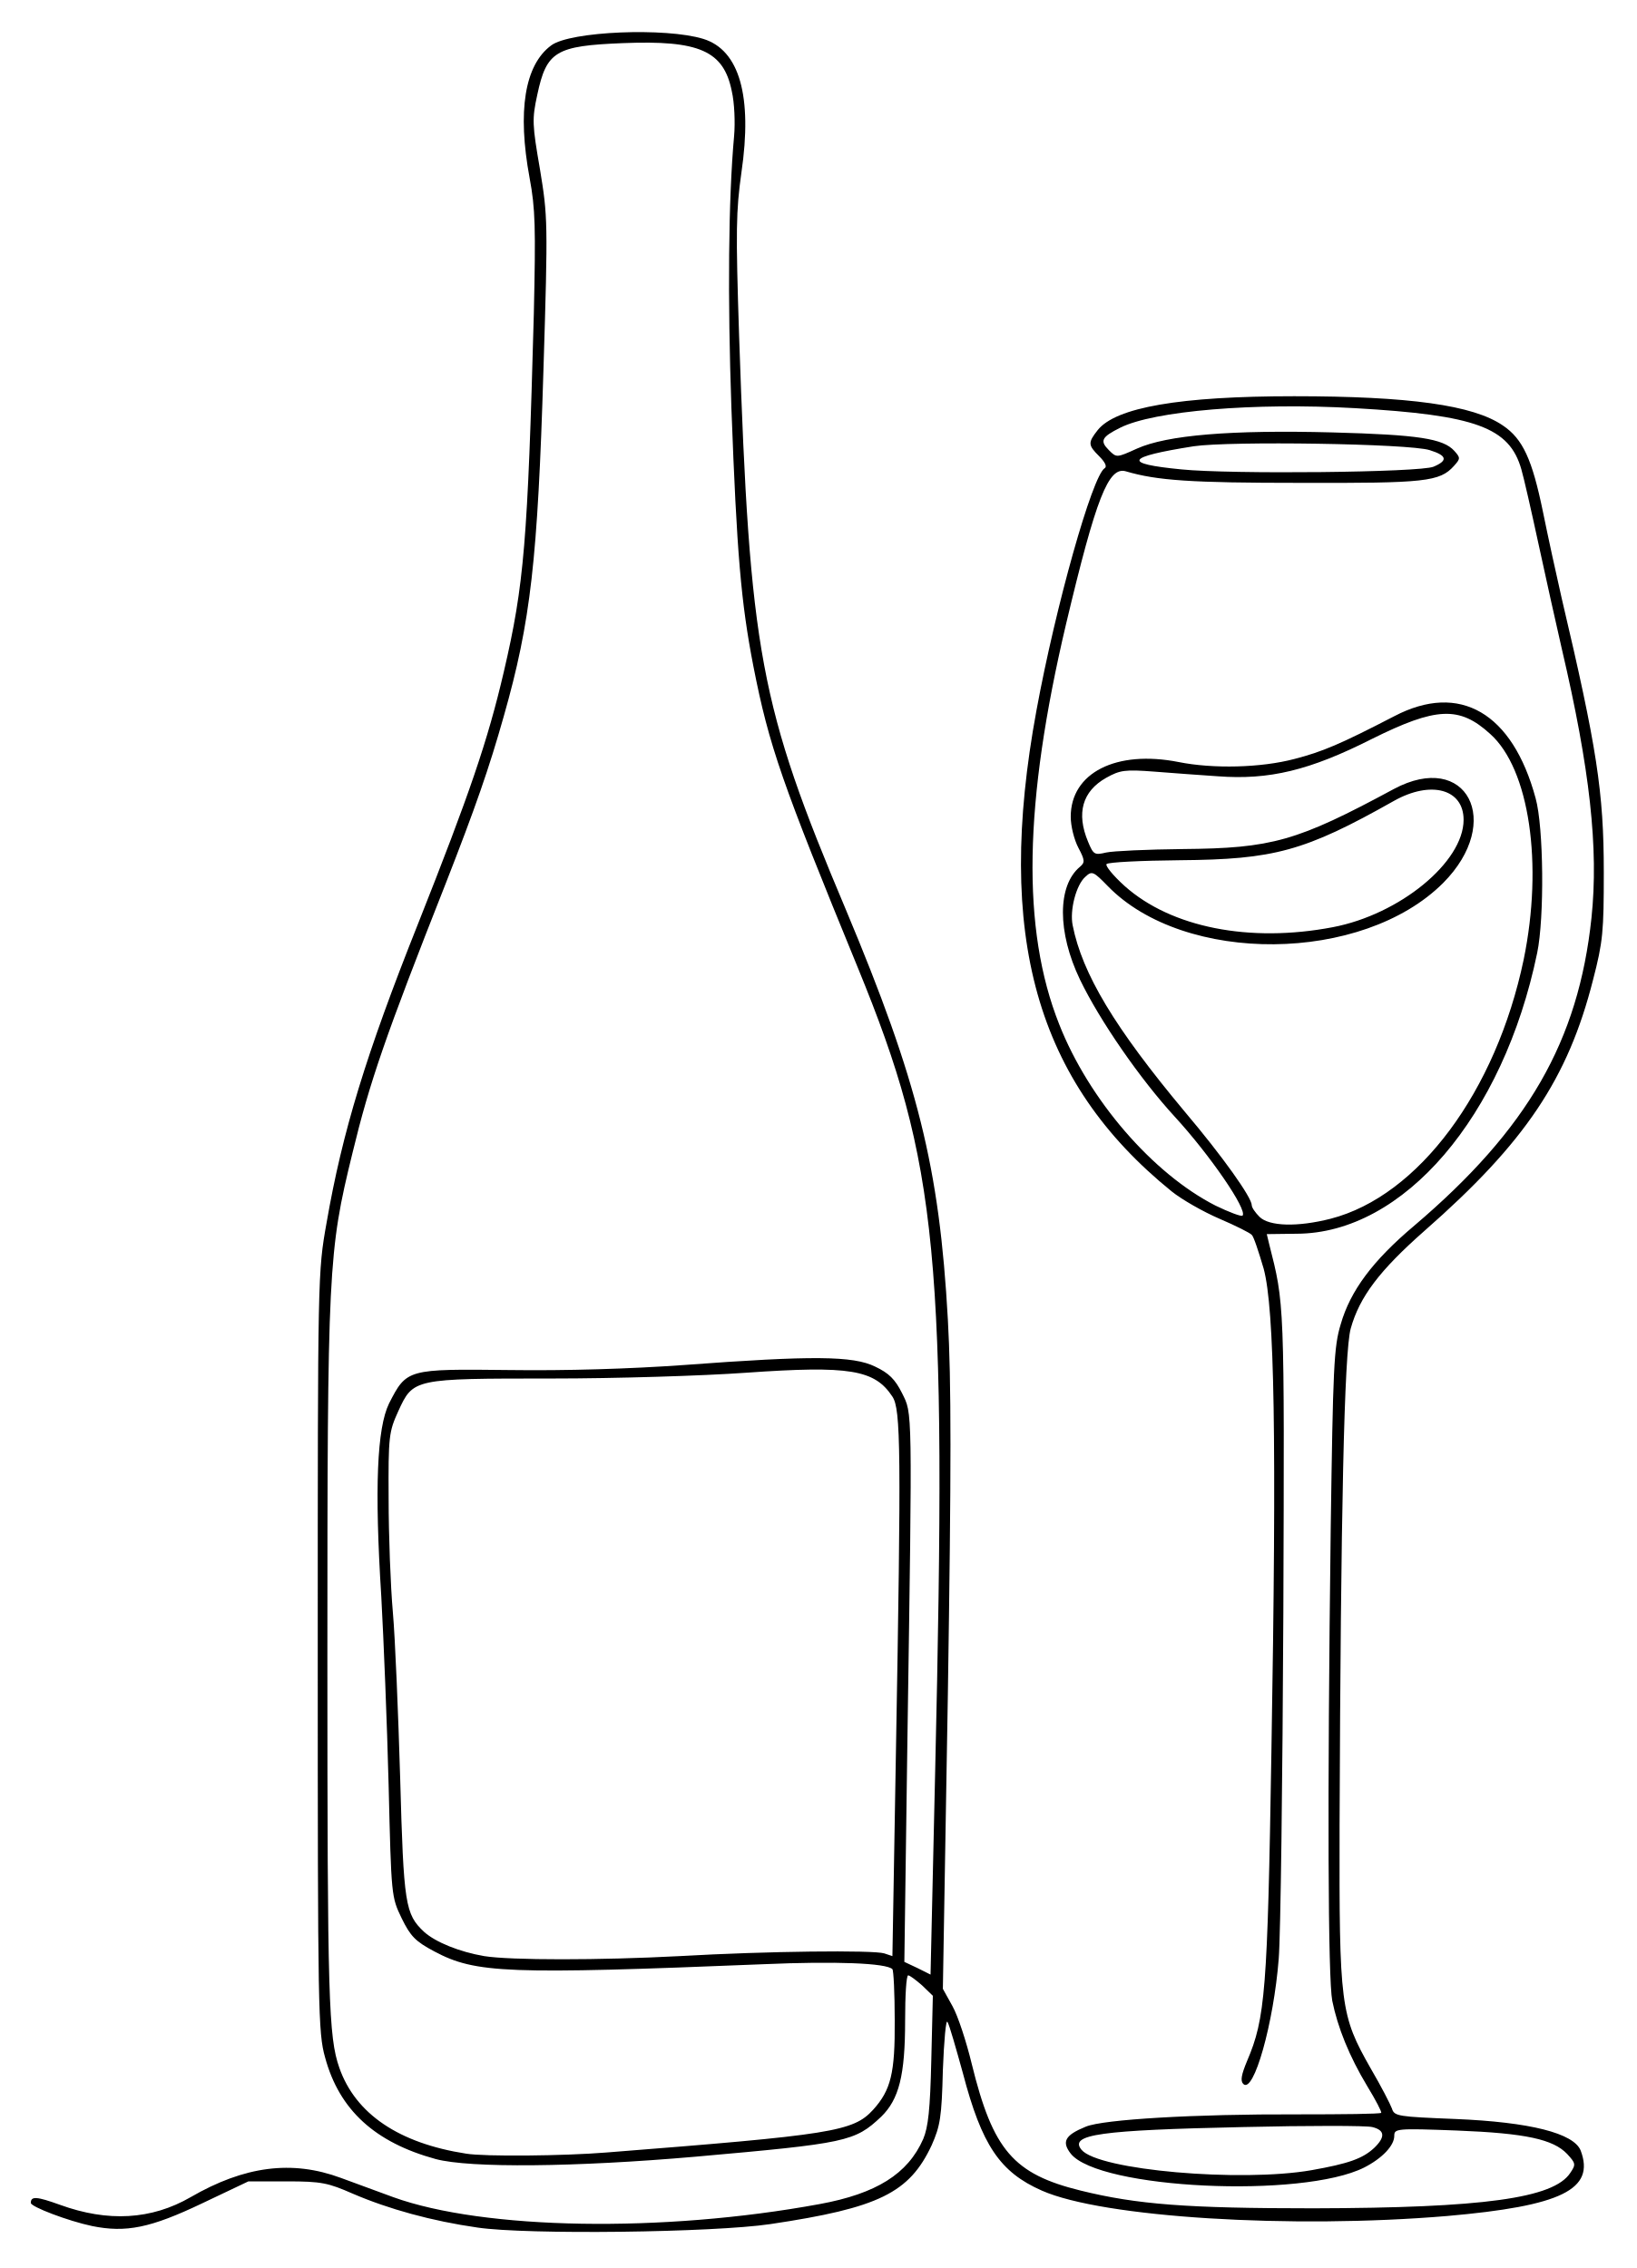
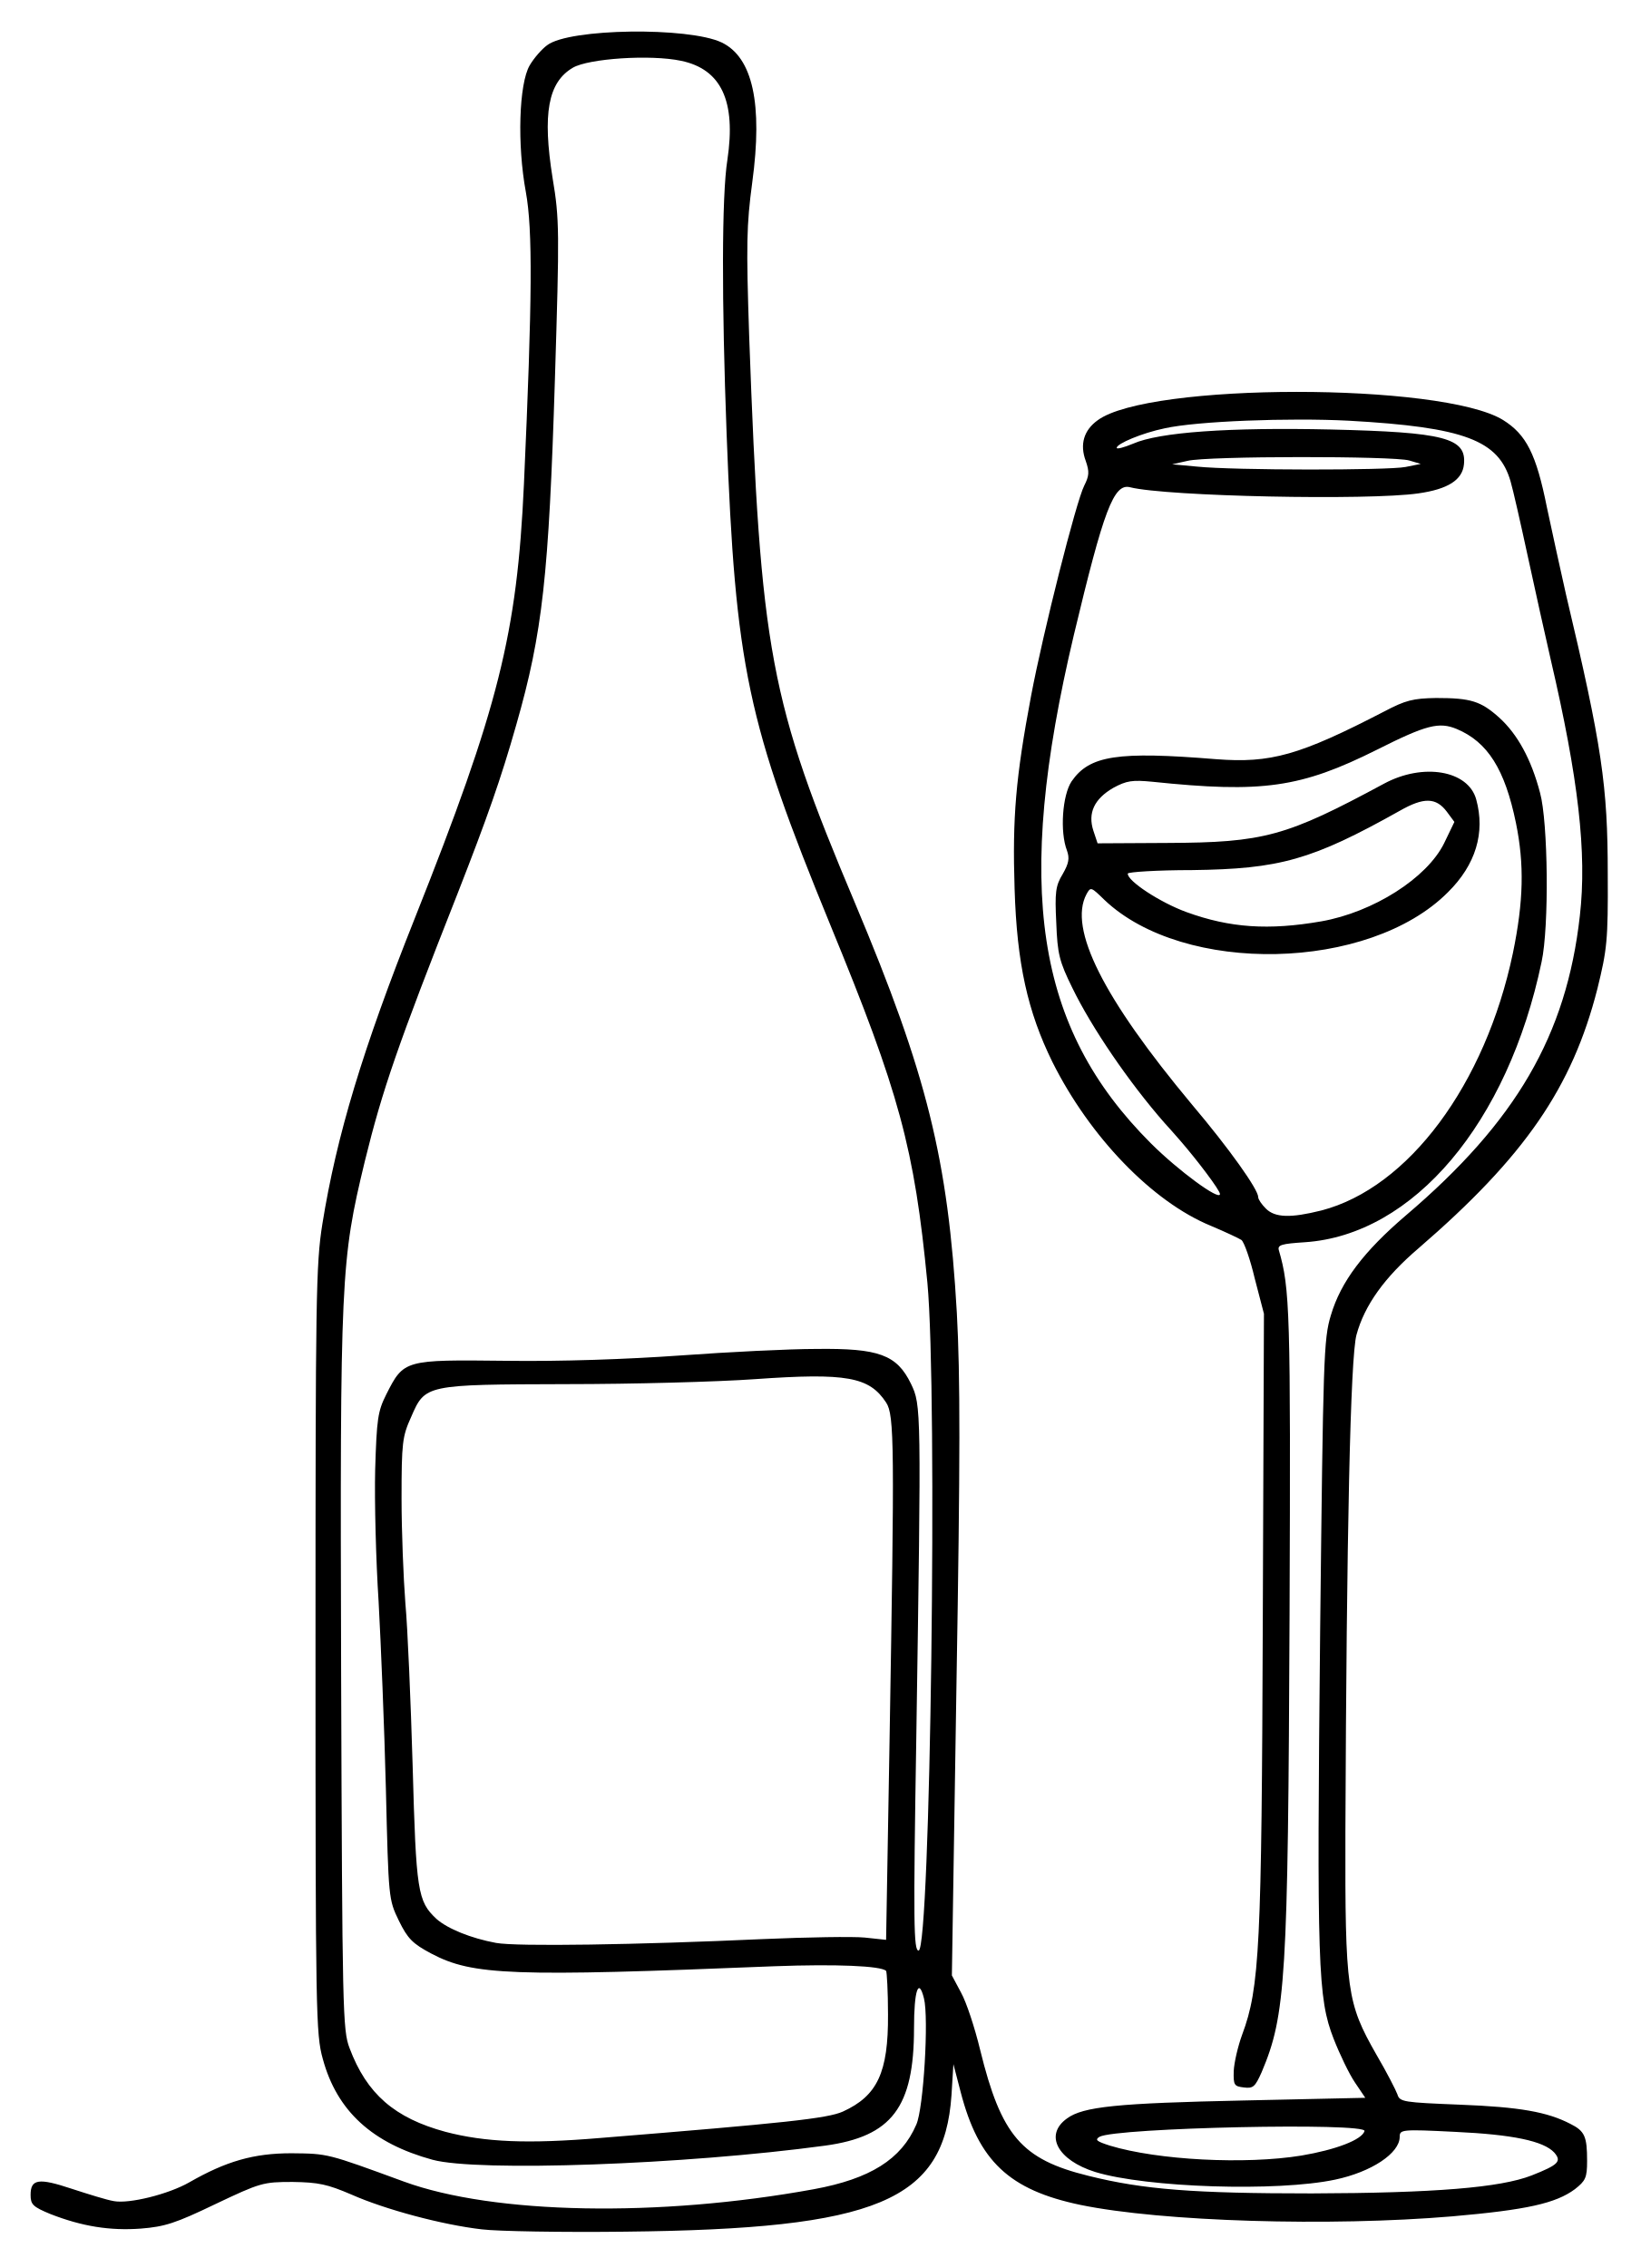
- <svg xmlns="http://www.w3.org/2000/svg" viewBox="0 0 425 589" role="img" aria-hidden="true" focusable="false">
-   <path fill="currentColor" d="M124 578.5C112.1 576.8 100.9 573.7 91.6 569.7C85.2 566.9 83.5 566.5 74.5 566.5L64.5 566.5L52.5 572.2C39.1 578.6 32.7 579.9 23.9 578.1C17.7 576.8 8 573.1 8 572.1C8 570.3 9.5 570.4 15.6 572.6C28 577.1 39.3 576.5 49.5 570.6C63.5 562.5 75.8 560.9 88.5 565.6C92.3 567 98.5 569.3 102.1 570.6C125.6 579.1 172.1 579.9 212.8 572.4C227.5 569.7 235.7 564.6 239.7 555.5C241 552.4 241.5 547.9 241.8 534.9L242.2 518.3L239.4 515.6C237.8 514.2 236.2 513 235.8 513C235.3 513 235 518.3 235 524.8C235 539 233.4 545.2 228.8 549.7C221.9 556.2 219.9 556.6 180.5 560.1C149.5 562.8 122 563.1 113.1 560.7C97.4 556.4 88.1 548 84.4 534.3C82.6 527.9 82.5 522.3 82.5 429C82.5 330.9 82.5 330.4 84.8 317.5C88.9 293.9 95 273.9 108.5 240C121.9 206.2 126.6 192.5 130.8 174.5C136.1 151.8 137 140.6 138.6 81.5C139.1 59.1 139 54.2 137.5 46.2C134.3 28.9 136.2 16.9 143.1 11.8C148 8.1 172.9 7.1 182.6 10.1C192 13 195.4 25 192.5 44.8C191.1 54.8 191 59.7 191.9 87.3C194.7 169.6 197.2 183.1 219.6 236.2C238.3 280.8 243.9 303.1 246.1 342.7C247 358.8 247 380.8 246.1 440L244.8 516.5L247.3 521C248.7 523.5 250.9 530.2 252.3 536C257.8 558.4 263.1 564.6 280.6 568.9C295.2 572.5 308.1 573.5 341 573.5C385.1 573.4 403.4 570.9 407.7 564.3C409.2 562.1 409.1 561.8 406.9 559.4C403.3 555.6 396.2 554 378.3 553.3C362.5 552.7 362 552.8 362 554.7C362 557.2 358.9 560.5 354.2 562.9C338.1 571 285.3 568.5 278 559.3C275.6 556.2 276.5 554.5 281.9 552.3C286.4 550.4 310.4 549 336.8 549.1C348.6 549.1 358.4 549 358.6 548.7C358.8 548.5 357.2 545.4 355 541.8C350.3 534 347.3 526.5 345.9 519.6C344.8 513.9 344.6 468.2 345.5 397C346.1 355.1 346.3 349.8 348.1 343.9C350.6 335.2 356.4 327.4 367.2 318.3C396.7 293.2 409.8 270.4 413.2 238.4C415.1 220.3 412.8 199.7 405.5 168.5C404.1 162.4 401.4 150.3 399.5 141.5C397.6 132.7 395.6 123.9 395 121.9C391.9 111 383.2 107.8 351.8 106C325.7 104.5 299.5 106.7 290.8 111.1C286 113.5 285.5 114.5 287.9 116.9C289.9 118.9 289.9 118.9 295.2 116.5C303 113 319.5 111.6 346 112.3C368.3 112.9 374.7 113.9 377.6 117.1C379.2 118.9 379.2 119.1 377.5 121C373.8 125.1 370.1 125.5 337.5 125.4C309.3 125.4 300.4 124.8 292.3 122.4C287.8 121.1 284.6 129.2 276.8 162C265.8 208.6 265.2 241.3 275 266C282.7 285.6 299.3 304.8 315.6 313.1C319.1 314.8 322.3 316 322.6 315.7C324 314.3 314.1 299.9 305 290C296 280.2 285.5 265 280.4 254.4C274.5 242.1 274.5 230 280.4 225.1C281.7 224 281.7 223.4 280 220.2C278.9 218.1 278 214.6 278 212.1C278 200.7 289.8 194.7 306 197.9C315 199.7 327.4 199.4 336.1 197.1C343.4 195.2 347.9 193.3 362 186C379 177.1 392.7 185.1 398.7 207.3C400.8 214.8 401 238.4 399.1 247.5C390.3 290 364.4 320.3 336.7 320.4L328.9 320.5L329.5 323C333.5 338.8 333.5 337.3 333.2 419C333 462.2 332.5 502.5 332 508.7C330.7 525.4 325.5 543.9 322.8 541.2C322 540.4 322.3 538.8 323.8 535.2C328.5 524.2 329.1 517.1 330.1 455C331.5 373.2 330.9 340 328.1 329.5C326.8 325.1 325.5 321.1 325 320.7C324.6 320.2 320.8 318.3 316.6 316.5C312.4 314.7 306.8 311.5 304.2 309.4C269 280.9 258.3 243 269.1 184.5C274.1 157.3 283.6 123.6 286.8 121.6C287.5 121.2 286.9 120 285.4 118.5C282.5 115.6 282.4 115 285 111.7C289.7 105.8 306.3 102.9 336 102.9C365.8 102.9 382.5 105.2 390.2 110.5C395.4 114 397.8 119.3 400.6 132.9C401.9 139.3 404.1 149.4 405.5 155.5C414.6 194.1 416.4 205.7 416.4 226.5C416.4 241.9 416.2 244.5 413.6 254.5C407.1 280.1 396 296.7 369.9 319.6C358.1 330 353 336.8 350.7 345C349 351 348.1 393.1 347.8 474C347.7 521 348 523.3 355.9 537.2C358.6 541.8 361 546.5 361.4 547.6C362 549.6 363 549.7 377.8 550.3C397.3 551.1 408.6 554 410.4 558.5C414.2 568.6 405.4 572.9 375.7 575.5C335.3 578.9 286.3 575.9 270.5 568.9C259.6 564.1 254.9 557.1 250 538.4C248.2 531.9 246.5 525.9 246 525.1C245.6 524.3 245.1 529.9 244.8 537.6C244.5 549.9 244.1 552.1 241.9 557.1C236.1 569.5 228.2 573.4 200 577.6C185.2 579.8 136.9 580.4 124 578.5ZM340.5 563.6C350.1 561.9 353.8 560.6 356.8 557.8C359.7 555 359.6 553.2 356.3 552.4C354.8 552 339.6 552 322.6 552.4C285.7 553.2 277.5 554.3 280.8 558.3C285.2 563.6 322.1 566.8 340.5 563.6ZM157.5 559C216 554.4 221.5 553.6 226.7 547.9C231.3 542.8 232.4 538.4 232.3 524.7C232.3 517.6 232 511.7 231.7 511.4C230.2 509.8 216.8 509.3 198.4 510.1C131.7 512.8 123.5 512.5 112.8 506.8C107.9 504.2 106.6 502.9 104.3 498.2C101.6 492.6 101.6 492.5 100.9 463.6C100.5 447.6 99.6 425.6 99 414.7C97.2 386.2 97.9 370.9 101 364.5C105.6 355.5 105.7 355.5 132.3 355.8C146.9 356 163.6 355.5 177.5 354.5C211 352 221.5 352.1 227.2 354.9C230.8 356.6 232.4 358.2 234.2 361.8C236.9 367.3 236.9 364.2 235.6 451.5L234.8 509.5L238.2 511.1L241.6 512.8L242.8 460.1C245.9 326.1 243.6 302.3 222.8 251.5C203 203.2 199.7 193.9 195.6 173C192.4 156.5 191.3 143.8 189.9 106C188.9 77.4 189.1 51.8 190.6 35.3C190.9 31.9 190.7 26.7 190 23.7C187.9 13.2 181.6 10.4 161.7 11.2C144.3 11.9 141.9 13.3 139.5 24.6C138.1 31 138.2 32.4 140.2 44C142.2 56.2 142.3 57.4 141.1 96C139.6 145.4 137.8 161.4 130.8 186C127 199.5 123.4 209.8 115.7 229.5C100 269.3 96 280.9 91.5 299.5C85.2 325.2 85 329.3 85 431C85 519.1 85.3 529 88.1 537C92.3 549 103.6 556.6 121 559.3C125.7 560.1 146.5 559.9 157.5 559ZM176.5 508C199.1 506.7 226.8 506.4 229.6 507.3L231.7 508L232.6 455.8C234 376.7 233.9 366 231.7 362.7C227.1 355.7 220.6 354.6 193.7 356.5C182.6 357.3 159.9 358 143.2 358C107.3 358 107.3 358 103.4 366.5C101 371.8 100.8 372.9 100.9 389.2C100.9 398.7 101.4 411.9 102 418.7C102.6 425.5 103.4 444.9 103.9 461.8C104.8 494.6 105.2 497.1 110.1 501.7C113.1 504.4 119.3 506.9 125.7 508C132.6 509.1 155.6 509.1 176.5 508ZM345.5 316.5C368.3 310.6 388.4 283.5 395.6 249.2C400.7 224.4 397.1 199.7 386.9 190.6C378.9 183.3 372.9 183.6 356.2 191.9C340 200.1 329.5 202.6 316.2 201.6C312 201.3 304.6 200.8 299.8 200.4C292 199.8 290.8 200 287.2 202C281 205.5 279.4 211.2 282.5 218.6C283.9 222 284.2 222.1 287.2 221.4C289 221 297.9 220.6 307 220.5C330.3 220.3 336.7 218.5 361.9 204.9C380.8 194.8 390.5 213.4 374.7 229.3C353.8 250.2 307.5 250.6 287.6 230.1C283.9 226.3 283.5 226.1 281.8 227.7C279.4 229.8 277.7 236.4 278.5 240.3C281 252.9 289.4 266.9 307.6 288.7C317.5 300.4 325 311 325 313C325 313.6 325.9 314.9 327 316C329.5 318.5 336.9 318.7 345.5 316.5ZM346 240.8C363.4 237.5 380 223.9 380 212.9C380 204.9 371.5 202.6 361.9 208C338.7 221.1 330.8 223.2 306.3 223.4C296.3 223.5 287.8 223.9 287.3 224.4C286.9 224.8 289 227.4 292 230.1C304.1 240.9 324.5 244.9 346 240.8ZM372.2 121.2C376 119.6 375.7 118.3 371.2 116.9C365.9 115.2 319.3 114.5 309.9 115.9C292.2 118.7 291.3 120.4 306.7 121.9C319.5 123.2 368.8 122.7 372.2 121.2Z" />
+ <svg xmlns="http://www.w3.org/2000/svg" viewBox="0 0 429 593" role="img" aria-hidden="true" focusable="false">
+   <path fill="currentColor" d="M126 582.9C115.6 581.7 100.7 577.7 91.9 573.8C85.6 571.1 83.3 570.6 76.5 570.5C68.8 570.5 68.1 570.7 56.3 576.3C45.9 581.3 43.1 582.2 36.8 582.7C28.7 583.3 21.4 582.1 13.2 578.9C8.6 577 8 576.4 8 573.9C8 569.7 10.1 569.4 18.8 572.3C23.1 573.7 27.9 575.2 29.7 575.5C33.7 576.3 44.1 573.7 49.5 570.6C59.1 565.1 66.3 563 76.2 563C85.8 563.1 85.4 563 105.6 570.4C129.1 579 172.3 579.8 212.8 572.4C227.5 569.7 235.7 564.6 239.6 555.5C241.5 551.3 242.9 527.6 241.6 522.5C240.2 516.9 239 520.4 239 530.3C239 551 233.2 558.6 215.8 561C179 566 124.9 567.9 113.1 564.7C97.4 560.4 88.1 552 84.4 538.3C82.6 531.9 82.5 526.3 82.5 431.5C82.5 339.3 82.6 330.6 84.3 320C88 297 94.8 274.4 108.5 240C130.4 184.9 135.2 165.8 137 126.6C139.2 77.8 139.3 60.1 137.5 50.2C135.2 37.8 135.7 21.9 138.5 17.1C139.6 15.2 141.7 12.8 143.1 11.8C148.9 7.4 180 7 188.7 11.1C196.8 15 199.5 27.1 196.7 47.7C195.2 58.9 195.1 63.9 195.9 88C198.9 170.6 201.2 183.1 223.6 236.2C242.4 280.9 247.9 303.1 250.2 343.3C251.1 359.9 251.1 381.1 250.1 440.5L248.9 516.5L251.3 521C252.7 523.5 254.9 530.2 256.3 536C261.8 558.4 267.1 564.6 284.6 568.9C299 572.5 312.2 573.5 343 573.5C375.1 573.4 392.3 572 400.5 568.8C407.6 566 408.4 565.1 406.4 562.8C403.6 559.8 395.6 558.1 380.4 557.4C366.5 556.7 366 556.8 366 558.7C366 563 358.6 567.9 349.1 569.9C334 573.1 299.8 572 286.4 567.9C276.5 564.8 273 558.2 279 553.9C283.2 550.8 292.1 549.9 325.2 549.2L357 548.5L354.3 544.5C352.8 542.3 350.3 537.1 348.7 533C344.6 522.4 344.3 514.3 345.2 426C346 355 346.1 350.1 348 343.9C350.6 335.1 356.6 327.2 367.6 317.8C396.4 293.3 409.6 270.7 413.1 239.5C415 223 412.7 203.4 405.5 172.5C404.1 166.4 401.4 154.3 399.5 145.5C397.6 136.7 395.6 127.9 395 125.9C391.9 115.1 383 111.7 352.7 110C337.2 109.2 312.9 110.1 304.5 112C298.7 113.2 292 116 292 117.1C292 117.5 293.9 117 296.3 116C303.1 113 321.3 111.7 348 112.3C377.7 113 383.5 114.5 382.8 121.4C382.4 125.5 378.6 127.9 370.9 129C357.8 130.9 305 129.8 295.5 127.4C291.2 126.3 288.6 133.4 280.8 166C265.1 232.2 270.7 268.7 300.9 298.9C308 306 319 314.1 319 312.2C319 311.2 313.1 303.4 308.5 298.1C306.9 296.3 305.1 294.2 304.5 293.6C295.2 283 285.4 268.6 280.4 258.3C277 251.4 276.5 249.4 276.2 241.3C275.8 233.3 276 231.6 277.9 228.5C279.5 225.7 279.7 224.4 279 222.4C277.1 217.5 277.8 207.9 280.2 204.3C284.9 197.5 292.2 196.4 318 198.5C332.3 199.6 339.8 197.5 362 186C367.5 183.1 369.5 182.6 375.5 182.5C384.6 182.5 387.2 183.3 392.1 187.7C396.8 192 400.4 198.5 402.7 207.3C404.8 214.9 405.1 242.3 403.1 251.5C394.3 293.6 369.6 322.9 341.2 324.8C335.1 325.2 334 325.5 334.4 326.9C337.3 336.8 337.5 342.9 337.2 422C336.8 517.7 336.2 526.9 329.9 541.8C328.2 545.6 327.7 546.1 325.3 545.8C322.7 545.5 322.5 545.2 322.6 541.5C322.7 539.3 323.7 535 324.8 532C329.4 519.7 329.9 508.9 330.2 423.5L330.5 343.5L328.1 334.3C326.9 329.2 325.3 324.7 324.6 324.2C324 323.8 320.4 322.1 316.6 320.5C301.3 314.2 285 297.3 275.2 277.7C268.7 264.5 265.9 251.9 265.3 232.4C264.7 213.7 265.6 203.3 269.6 182C272.8 165.1 281.4 131.1 283.5 127C284.8 124.4 284.9 123.4 283.9 120.5C282.3 116.2 283.4 112.5 287 109.9C300.3 100 377 100 393 109.8C399.1 113.6 401.7 118.7 404.5 132.7C405.9 139.2 408.1 149.4 409.5 155.5C418.9 195.1 420.4 205.5 420.4 228.5C420.5 246 420.2 248.3 417.7 258.5C411.1 284.4 398.7 302.4 370.9 326.4C362 334 356.8 341.3 354.7 349C353.1 354.8 352.1 401.3 351.8 479C351.7 520.5 352.2 523.7 359.9 537.2C362.6 541.8 365 546.5 365.4 547.6C366 549.6 367 549.7 381.8 550.3C397.4 550.9 404.6 552.2 410.6 555.3C414.4 557.2 415 558.6 415 565C415 569.4 414.6 570.2 411.8 572.4C406.8 576.1 399.2 577.8 379.7 579.5C347.8 582.2 303.8 580.9 282.5 576.5C263.9 572.6 255.9 565.1 251.2 547L249.3 539.7L248.8 547.8C246.9 575.5 229.5 582.8 163.5 583.5C147 583.7 130.1 583.4 126 582.9ZM340.3 563.6C349.2 562.1 356.1 559.5 356.8 557.2C357.5 554.9 291.8 556.3 287.5 558.7C286.2 559.5 286.8 559.9 290.2 561C302.7 564.8 325.6 566 340.3 563.6ZM157 559C205.2 555.1 216.4 553.9 220.4 552.1C229.4 548 232.3 541.9 232.2 526.7C232.2 520.7 231.9 515.6 231.7 515.3C230.3 514 218.6 513.5 202.5 514.1C133.8 516.9 123.6 516.5 112.8 510.8C107.9 508.2 106.6 506.9 104.3 502.2C101.6 496.6 101.6 496.5 100.9 467.6C100.5 451.6 99.6 429.7 99 418.8C98.3 408 97.9 392.5 98.1 384.3C98.5 370.9 98.8 369 101 364.6C105.6 355.5 105.7 355.5 132.3 355.8C146.7 356 164 355.4 178 354.4C190.4 353.5 206.3 352.7 213.5 352.7C229.8 352.5 234.5 354.2 238.2 361.8C240.9 367.4 240.9 368.1 239.6 454.2C238.8 503.2 238.9 510 240.2 510C243.3 510 245.2 364.4 242.5 335.4C239.1 300.2 235.2 285.8 217.1 241.8C195.4 188.9 192.3 174.4 190 113.5C188.7 78.9 188.7 51.2 190.2 41.8C192.5 26.4 188.6 18.1 178.1 15.9C170.1 14.2 153.9 15.3 149.8 17.7C143.3 21.5 141.8 29.7 144.5 46.6C146.3 57.3 146.3 60.4 145.1 99.2C143.5 150.5 141.9 165.4 135 189.5C131 203.6 127.4 213.8 119.7 233.5C104 273.3 100 284.9 95.4 303.6C89.1 329.7 88.9 333.7 89.2 437.5C89.5 525.8 89.6 530.8 91.4 535.5C95.9 547.5 103.2 553.8 116.5 557.4C126.8 560.1 138 560.6 157 559ZM199.5 507C211.1 506.5 223 506.3 226.1 506.6L231.7 507.2L232.6 455.4C233.9 378.1 233.9 370 231.7 366.7C227.3 360 221.4 358.9 197.4 360.6C187.6 361.3 165.4 361.9 148.2 361.9C111.1 362 111.2 362 107.5 370.5C105.2 375.6 105 377.2 105 391.8C105 400.4 105.5 412.8 106 419.2C106.6 425.7 107.4 444.8 107.9 461.7C108.8 494.6 109.2 497.1 114.1 501.7C117 504.3 123.2 506.8 129.7 508C135 509 166.7 508.5 199.5 507ZM345.5 316.5C368.3 310.6 388.4 283.5 395.6 249.2C398.4 235.6 398.6 226 396.4 215.2C393.5 201.1 389 194 380.9 190.6C376.3 188.7 373 189.5 360.1 196C340.1 206 330.1 207.4 301.3 204.4C296.1 203.9 294.6 204.1 291.1 206C286.1 208.9 284.4 212.6 285.9 217.2L287 220.5L305.2 220.4C330.6 220.3 336.3 218.7 361.9 204.9C372.1 199.4 383.9 201.4 386 209C388.4 217.7 385.9 226.1 378.6 233.3C358 254 309.5 255 288.8 235.3C285.3 231.9 285.2 231.8 284.1 233.8C279.3 242.8 288.5 261 311.6 288.7C321.5 300.4 329 311 329 313C329 313.6 329.9 314.9 331 316C333.4 318.4 337.5 318.5 345.5 316.5ZM345.5 240.9C359.1 238.5 373.1 229.6 377.6 220.5L380.3 214.9L378.3 212.2C375.5 208.5 372.3 208.4 366 212C343 224.9 334.6 227.2 311.7 227.5C302.5 227.5 295 228 294.9 228.4C294.7 230.3 303.4 236 310.3 238.5C321.6 242.6 331.7 243.3 345.5 240.9ZM367.5 122.1L371.5 121.3L368.5 120.4C364.5 119.2 315.6 119.2 310.5 120.5L306.5 121.4L313 122C322.8 123 362.9 123 367.5 122.1Z" />
</svg>
